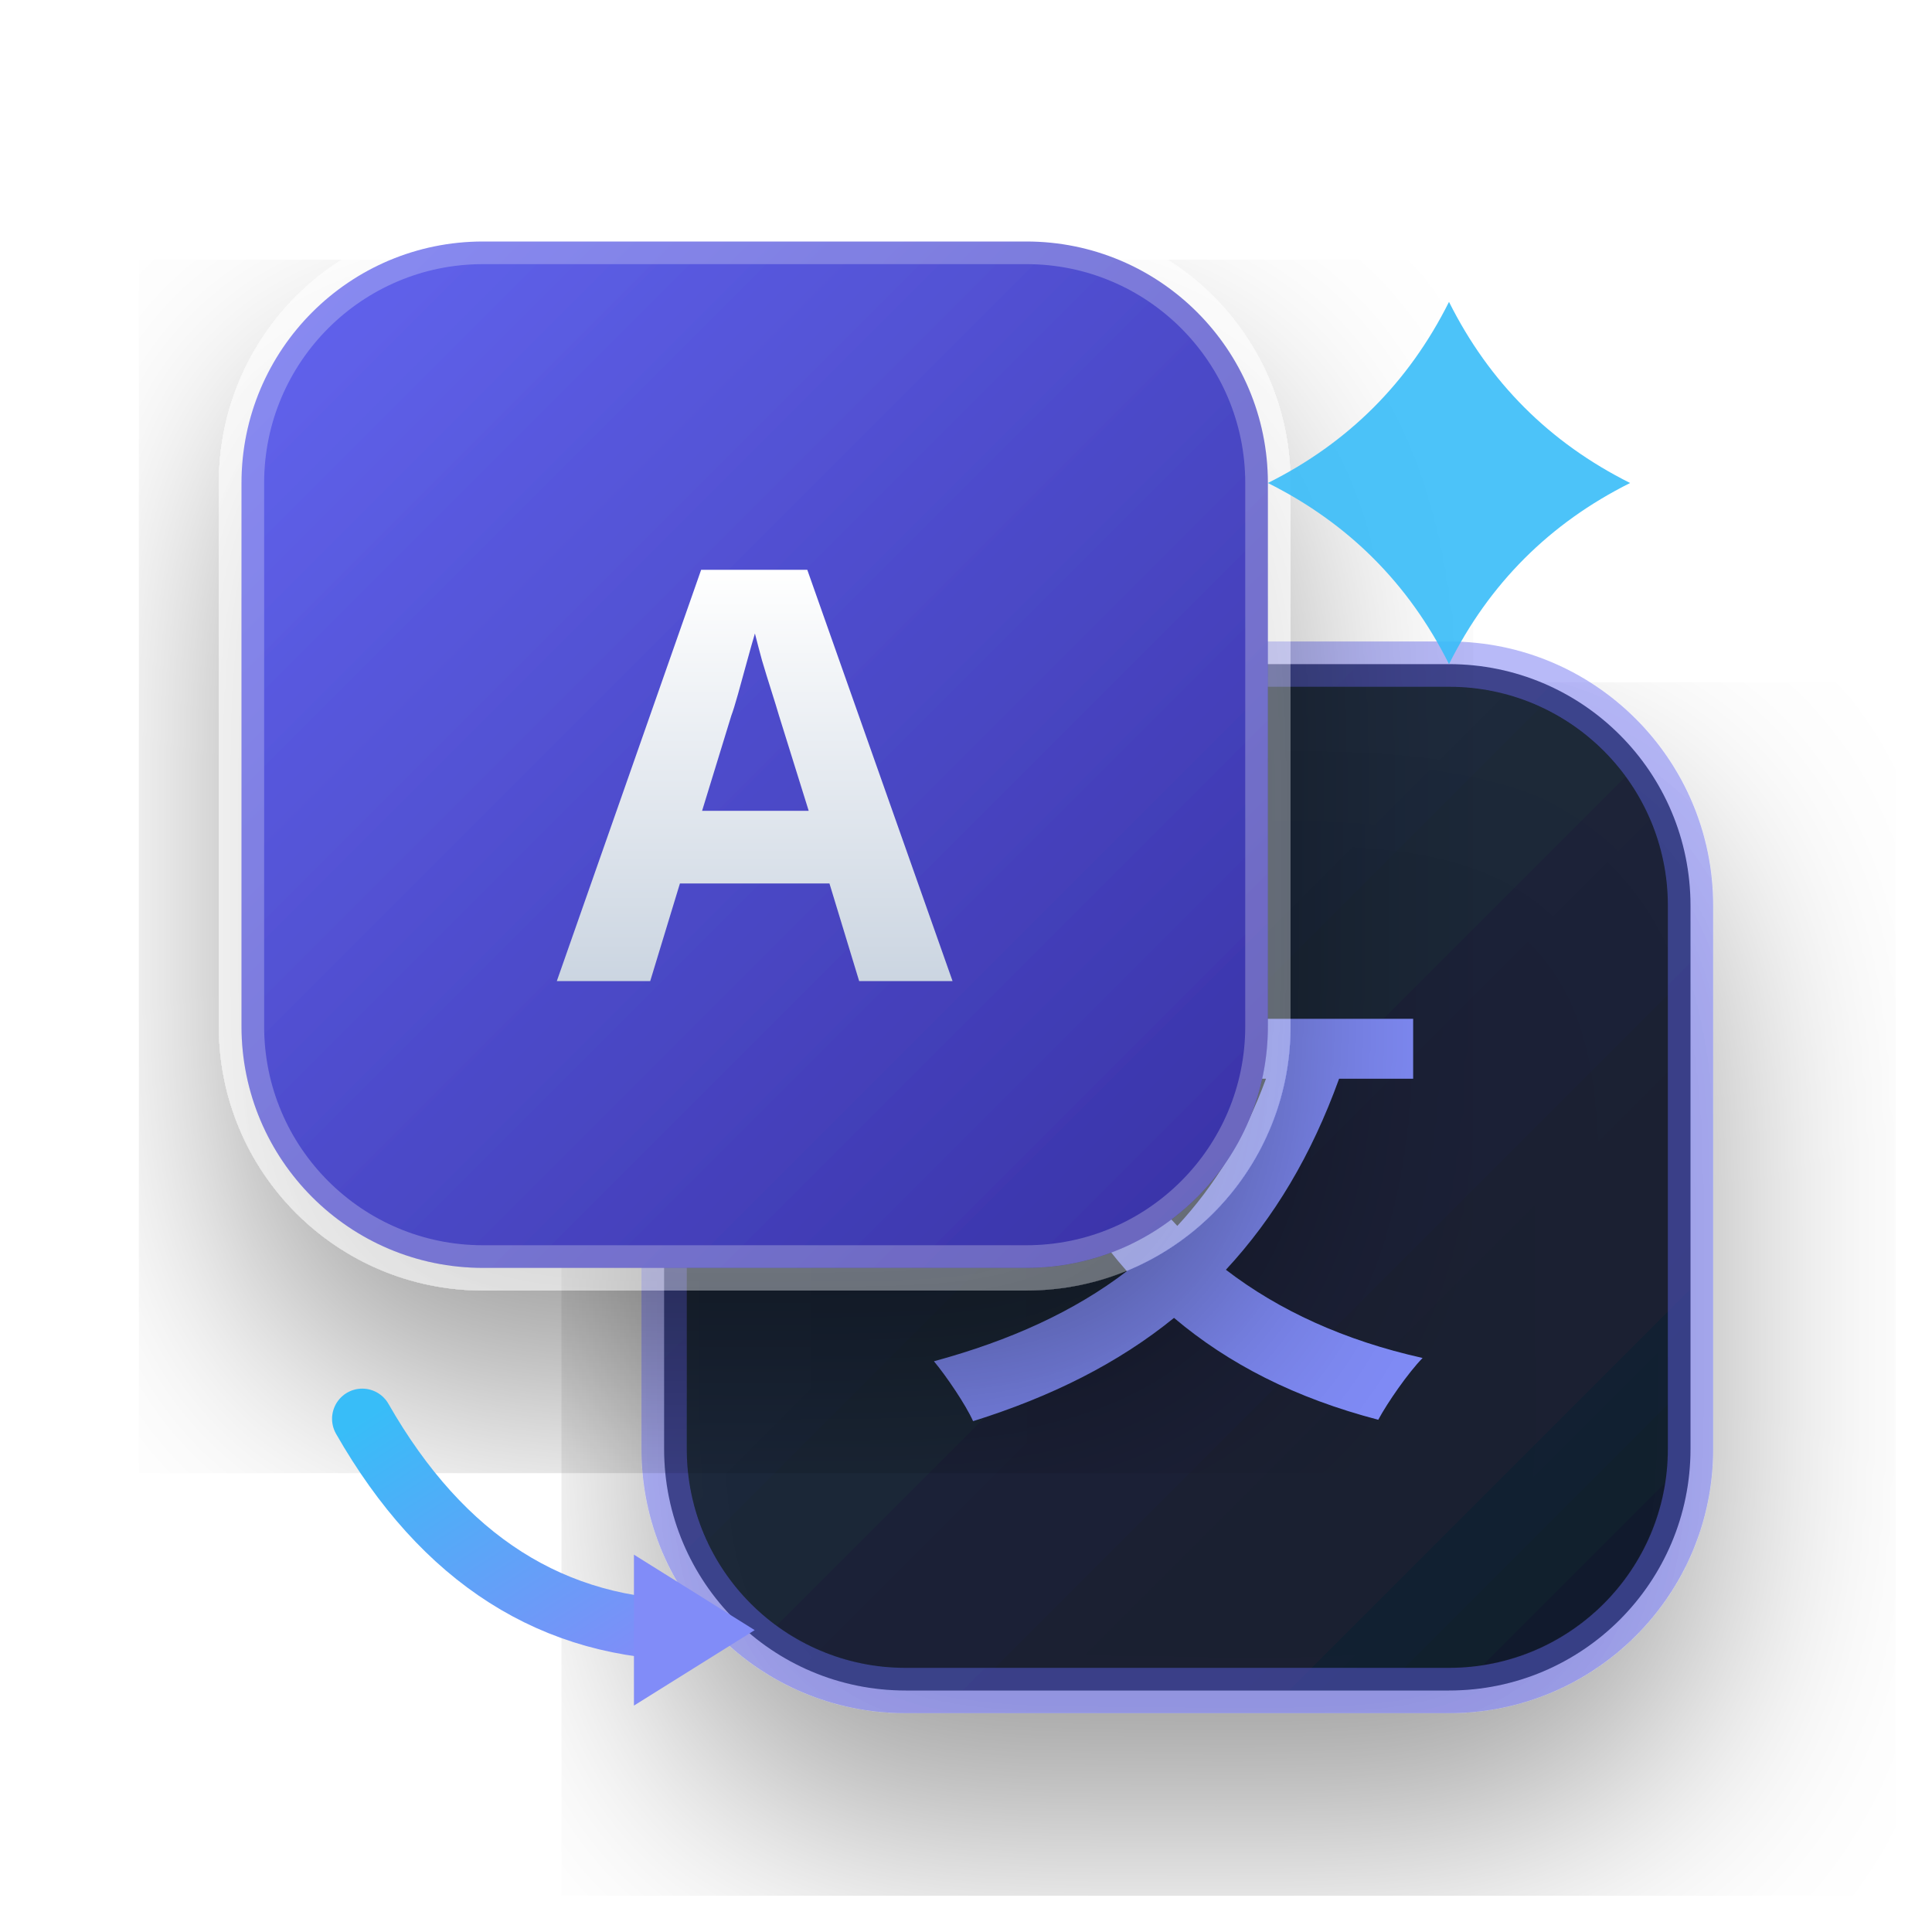
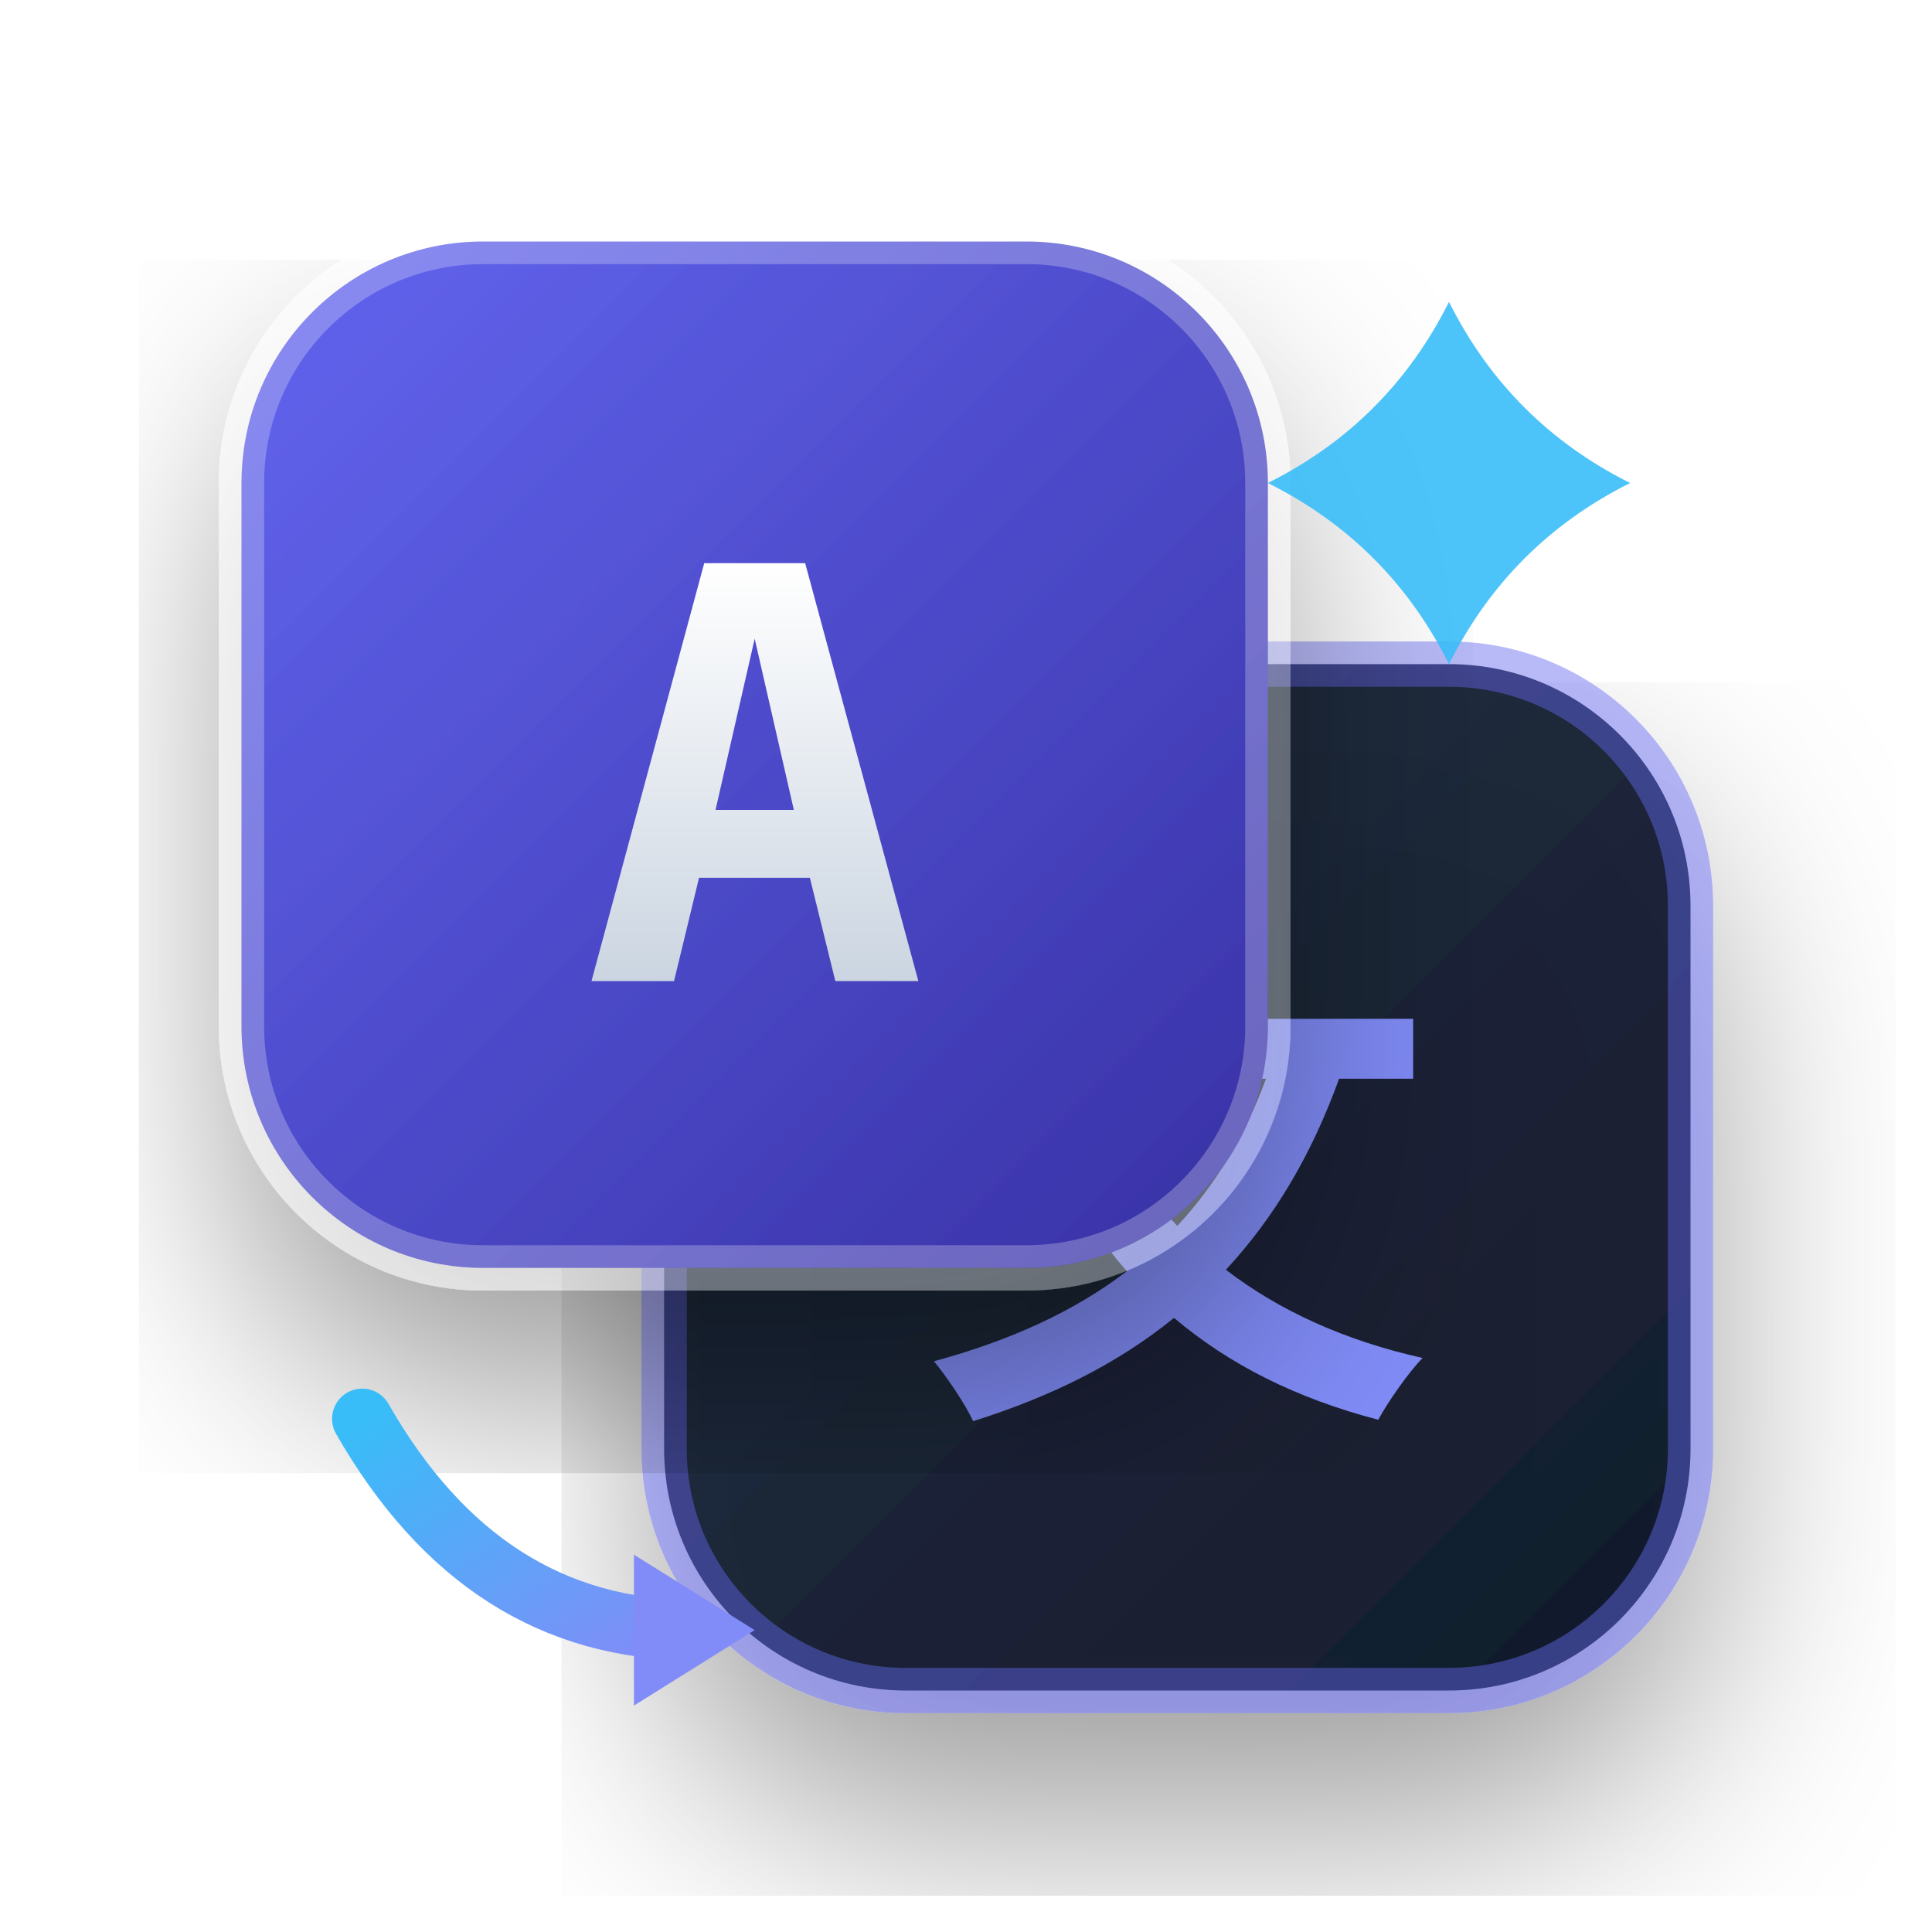
<svg xmlns="http://www.w3.org/2000/svg" viewBox="0 0 64 64" width="64" height="64">
  <defs>
    <linearGradient id="cardLeftGrad" x1="0%" y1="0%" x2="100%" y2="100%">
      <stop offset="0%" stop-color="#6366f1" />
      <stop offset="100%" stop-color="#3730a3" />
    </linearGradient>
    <linearGradient id="cardRightGrad" x1="0%" y1="0%" x2="100%" y2="100%">
      <stop offset="0%" stop-color="#1e293b" stop-opacity="0.95" />
      <stop offset="100%" stop-color="#0f172a" stop-opacity="0.98" />
    </linearGradient>
    <linearGradient id="textLightGrad" x1="0%" y1="0%" x2="0%" y2="100%">
      <stop offset="0%" stop-color="#ffffff" />
      <stop offset="100%" stop-color="#cbd5e1" />
    </linearGradient>
    <linearGradient id="arcGrad" x1="0%" y1="0%" x2="100%" y2="100%">
      <stop offset="0%" stop-color="#38bdf8" />
      <stop offset="100%" stop-color="#818cf8" />
    </linearGradient>
    <filter id="cardShadow" x="-10%" y="-10%" width="130%" height="130%">
      <feDropShadow dx="0" dy="4" stdDeviation="4" flood-color="#000000" flood-opacity="0.4" />
    </filter>
  </defs>
  <g id="card-zh" filter="url(#cardShadow)">
    <rect x="22" y="22" width="34" height="34" rx="8" fill="url(#cardRightGrad)" stroke="rgba(99, 102, 241, 0.45)" stroke-width="1.5" />
-     <text x="39" y="45.5" font-size="17" font-weight="700" text-anchor="middle" fill="#818cf8" font-family="'Noto Sans TC', 'PingFang TC', 'Microsoft JhengHei', sans-serif">文</text>
+     <text x="39" y="45.5" font-size="17" font-weight="700" text-anchor="middle" fill="#818cf8" font-family="'Noto Sans TC', -apple-system, system-ui, sans-serif">文</text>
  </g>
  <g id="card-en" filter="url(#cardShadow)">
    <rect x="8" y="8" width="34" height="34" rx="8" fill="url(#cardLeftGrad)" stroke="rgba(255, 255, 255, 0.25)" stroke-width="1.5" />
-     <text x="25" y="32.5" font-size="19" font-weight="800" text-anchor="middle" fill="url(#textLightGrad)" font-family="'Ubuntu Mono', Consolas, sans-serif">A</text>
+     <text x="25" y="32.5" font-size="19" font-weight="800" text-anchor="middle" fill="url(#textLightGrad)" font-family="'Ubuntu Mono', Consolas, Menlo, Monaco, 'Noto Sans TC', monospace">A</text>
  </g>
  <path d="M 12 47 Q 16 54 23 54" fill="none" stroke="url(#arcGrad)" stroke-width="2" stroke-linecap="round" />
  <polygon points="25,54 21,51.5 21,56.5" fill="#818cf8" />
  <path d="M 48 10 Q 50 14 54 16 Q 50 18 48 22 Q 46 18 42 16 Q 46 14 48 10 Z" fill="#38bdf8" opacity="0.9" />
</svg>
